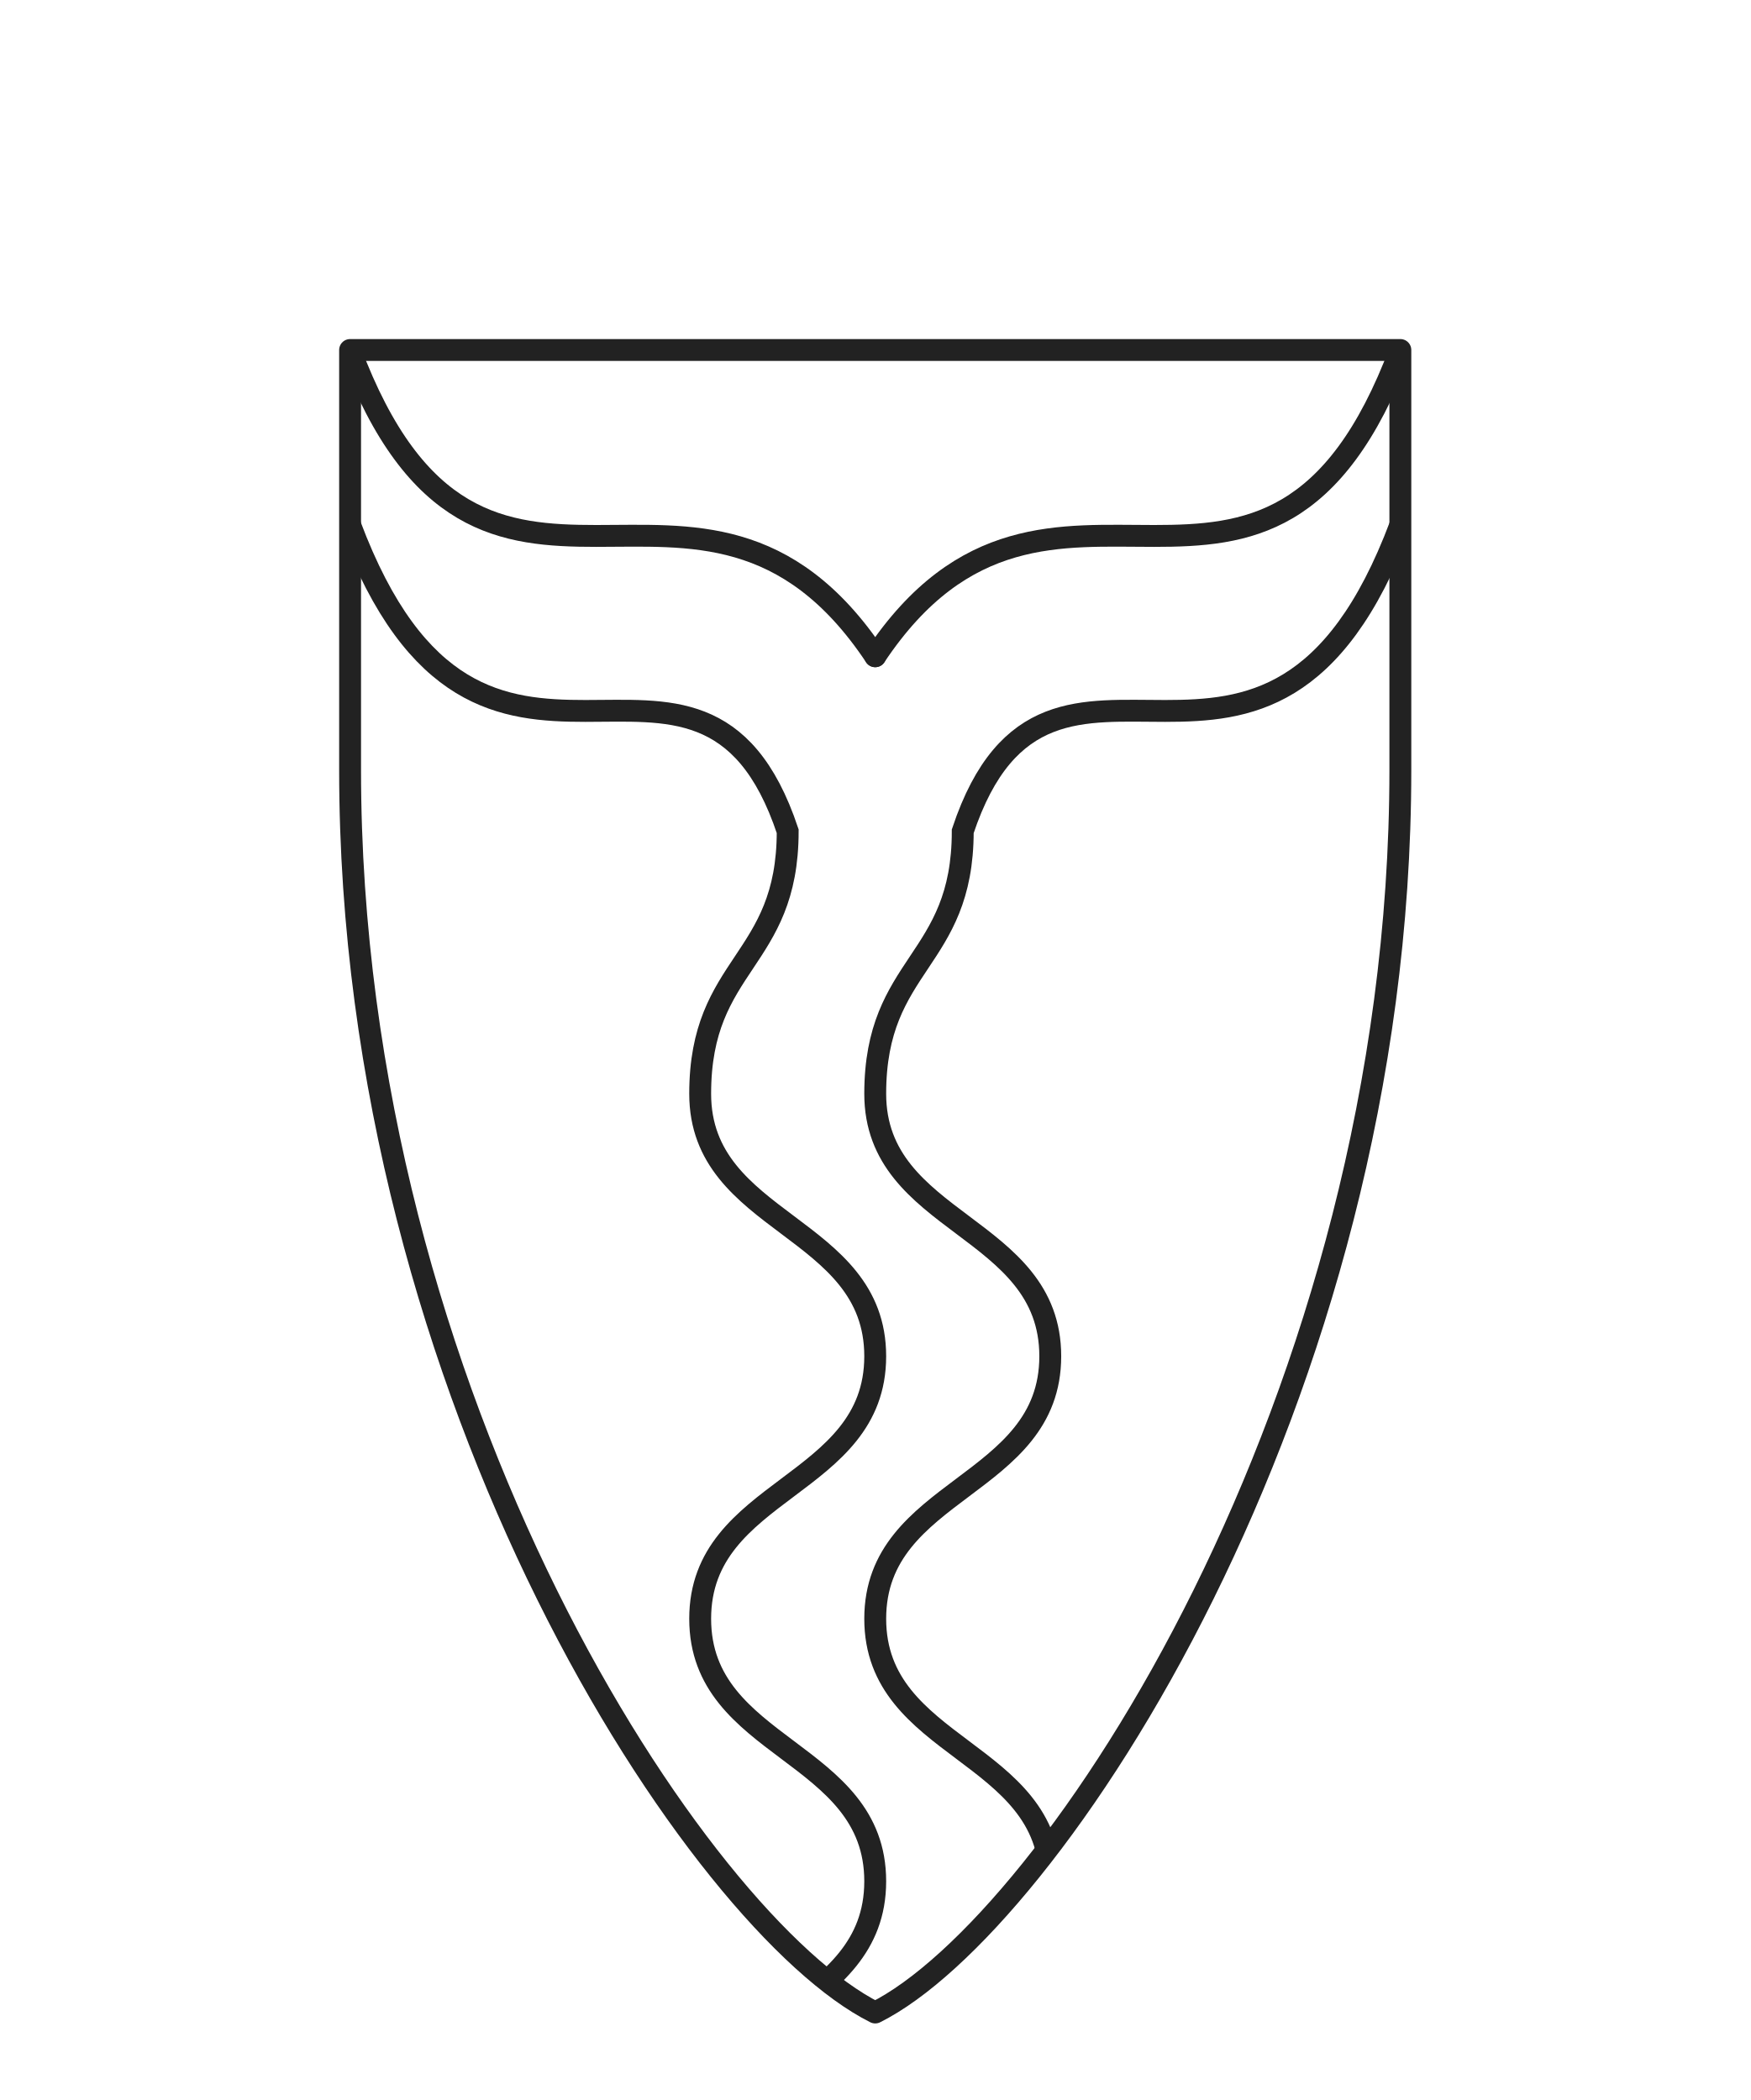
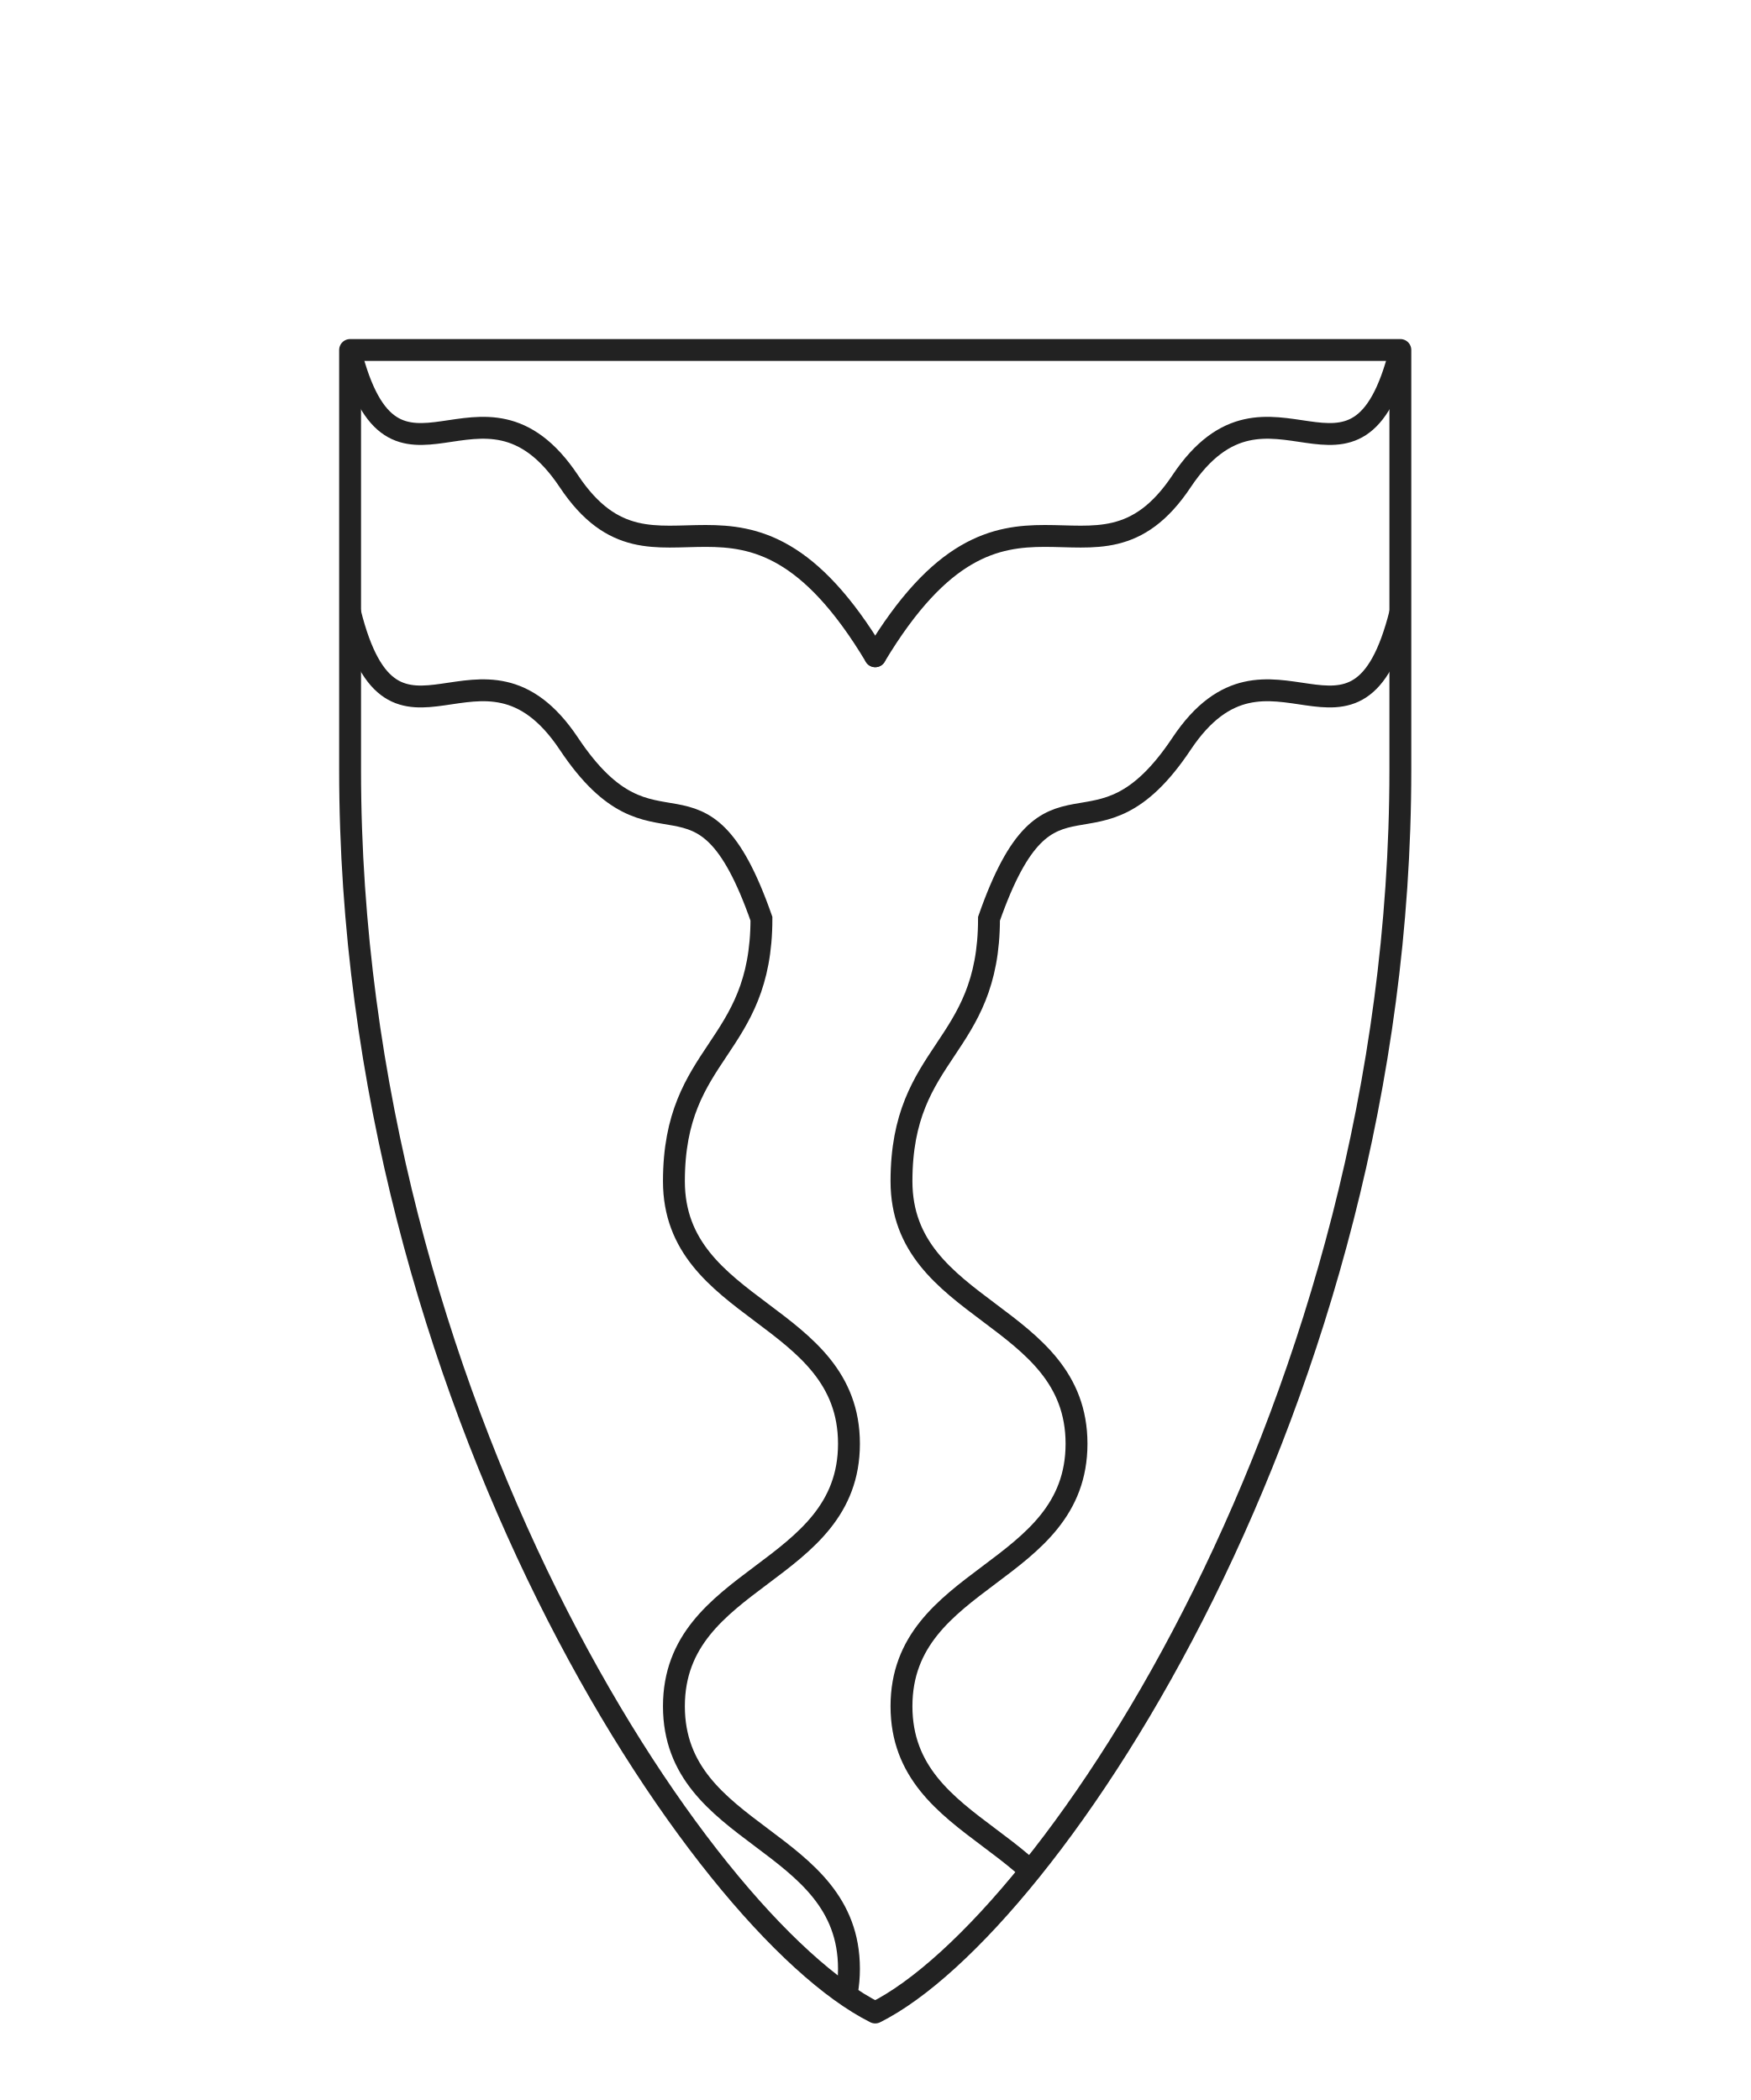
<svg xmlns="http://www.w3.org/2000/svg" viewBox="0 0 200 240" width="400" height="480">
  <defs>
    <clipPath id="shield-clip">
      <path d="M 40 40 L 160 40 L 160 88 C 160 160, 120 220, 100 230 C 80 220, 40 160, 40 88 Z" />
    </clipPath>
  </defs>
  <path d="M 40 40 L 160 40 L 160 88 C 160 160, 120 220, 100 230 C 80 220, 40 160, 40 88 Z" fill="none" stroke="#222" stroke-width="2.5" stroke-linejoin="round" />
  <g clip-path="url(#shield-clip)">
-     <path d="M 40 40 C 55 80, 80 45, 100 75" fill="none" stroke="#222" stroke-width="2.5" stroke-linecap="round" />
-     <path d="M 160 40 C 145 80, 120 45, 100 75" fill="none" stroke="#222" stroke-width="2.5" stroke-linecap="round" />
-     <path d="M 40 60               C 55 100, 80 65, 90 95               C 90 110, 80 110, 80 125               C 80 140, 100 140, 100 155               C 100 170, 80 170, 80 185               C 80 200, 100 200, 100 215               C 100 230, 80 230, 80 245" fill="none" stroke="#222" stroke-width="2.5" stroke-linecap="round" />
-     <path d="M 160 60               C 145 100, 120 65, 110 95               C 110 110, 100 110, 100 125               C 100 140, 120 140, 120 155               C 120 170, 100 170, 100 185               C 100 200, 120 200, 120 215               C 120 230, 100 230, 100 245" fill="none" stroke="#222" stroke-width="2.5" stroke-linecap="round" />
+     <path d="M 40 40 C 45 60, 55 40, 65 55 C 75 70, 85 50, 100 75" fill="none" stroke="#222" stroke-width="2.5" stroke-linecap="round" />
+     <path d="M 160 40 C 155 60, 145 40, 135 55 C 125 70, 115 50, 100 75" fill="none" stroke="#222" stroke-width="2.5" stroke-linecap="round" />
+     <path d="M 40 70               C 45 90, 55 70, 65 85               C 75 100, 80 85, 87 105               C 87 120, 77 120, 77 135               C 77 150, 97 150, 97 165               C 97 180, 77 180, 77 195               C 77 210, 97 210, 97 225               C 97 240, 77 240, 77 255" fill="none" stroke="#222" stroke-width="2.5" stroke-linecap="round" />
+     <path d="M 160 70               C 155 90, 145 70, 135 85               C 125 100, 120 85, 113 105               C 113 120, 103 120, 103 135               C 103 150, 123 150, 123 165               C 123 180, 103 180, 103 195               C 103 210, 123 210, 123 225               C 123 240, 103 240, 103 255" fill="none" stroke="#222" stroke-width="2.5" stroke-linecap="round" />
  </g>
</svg>
